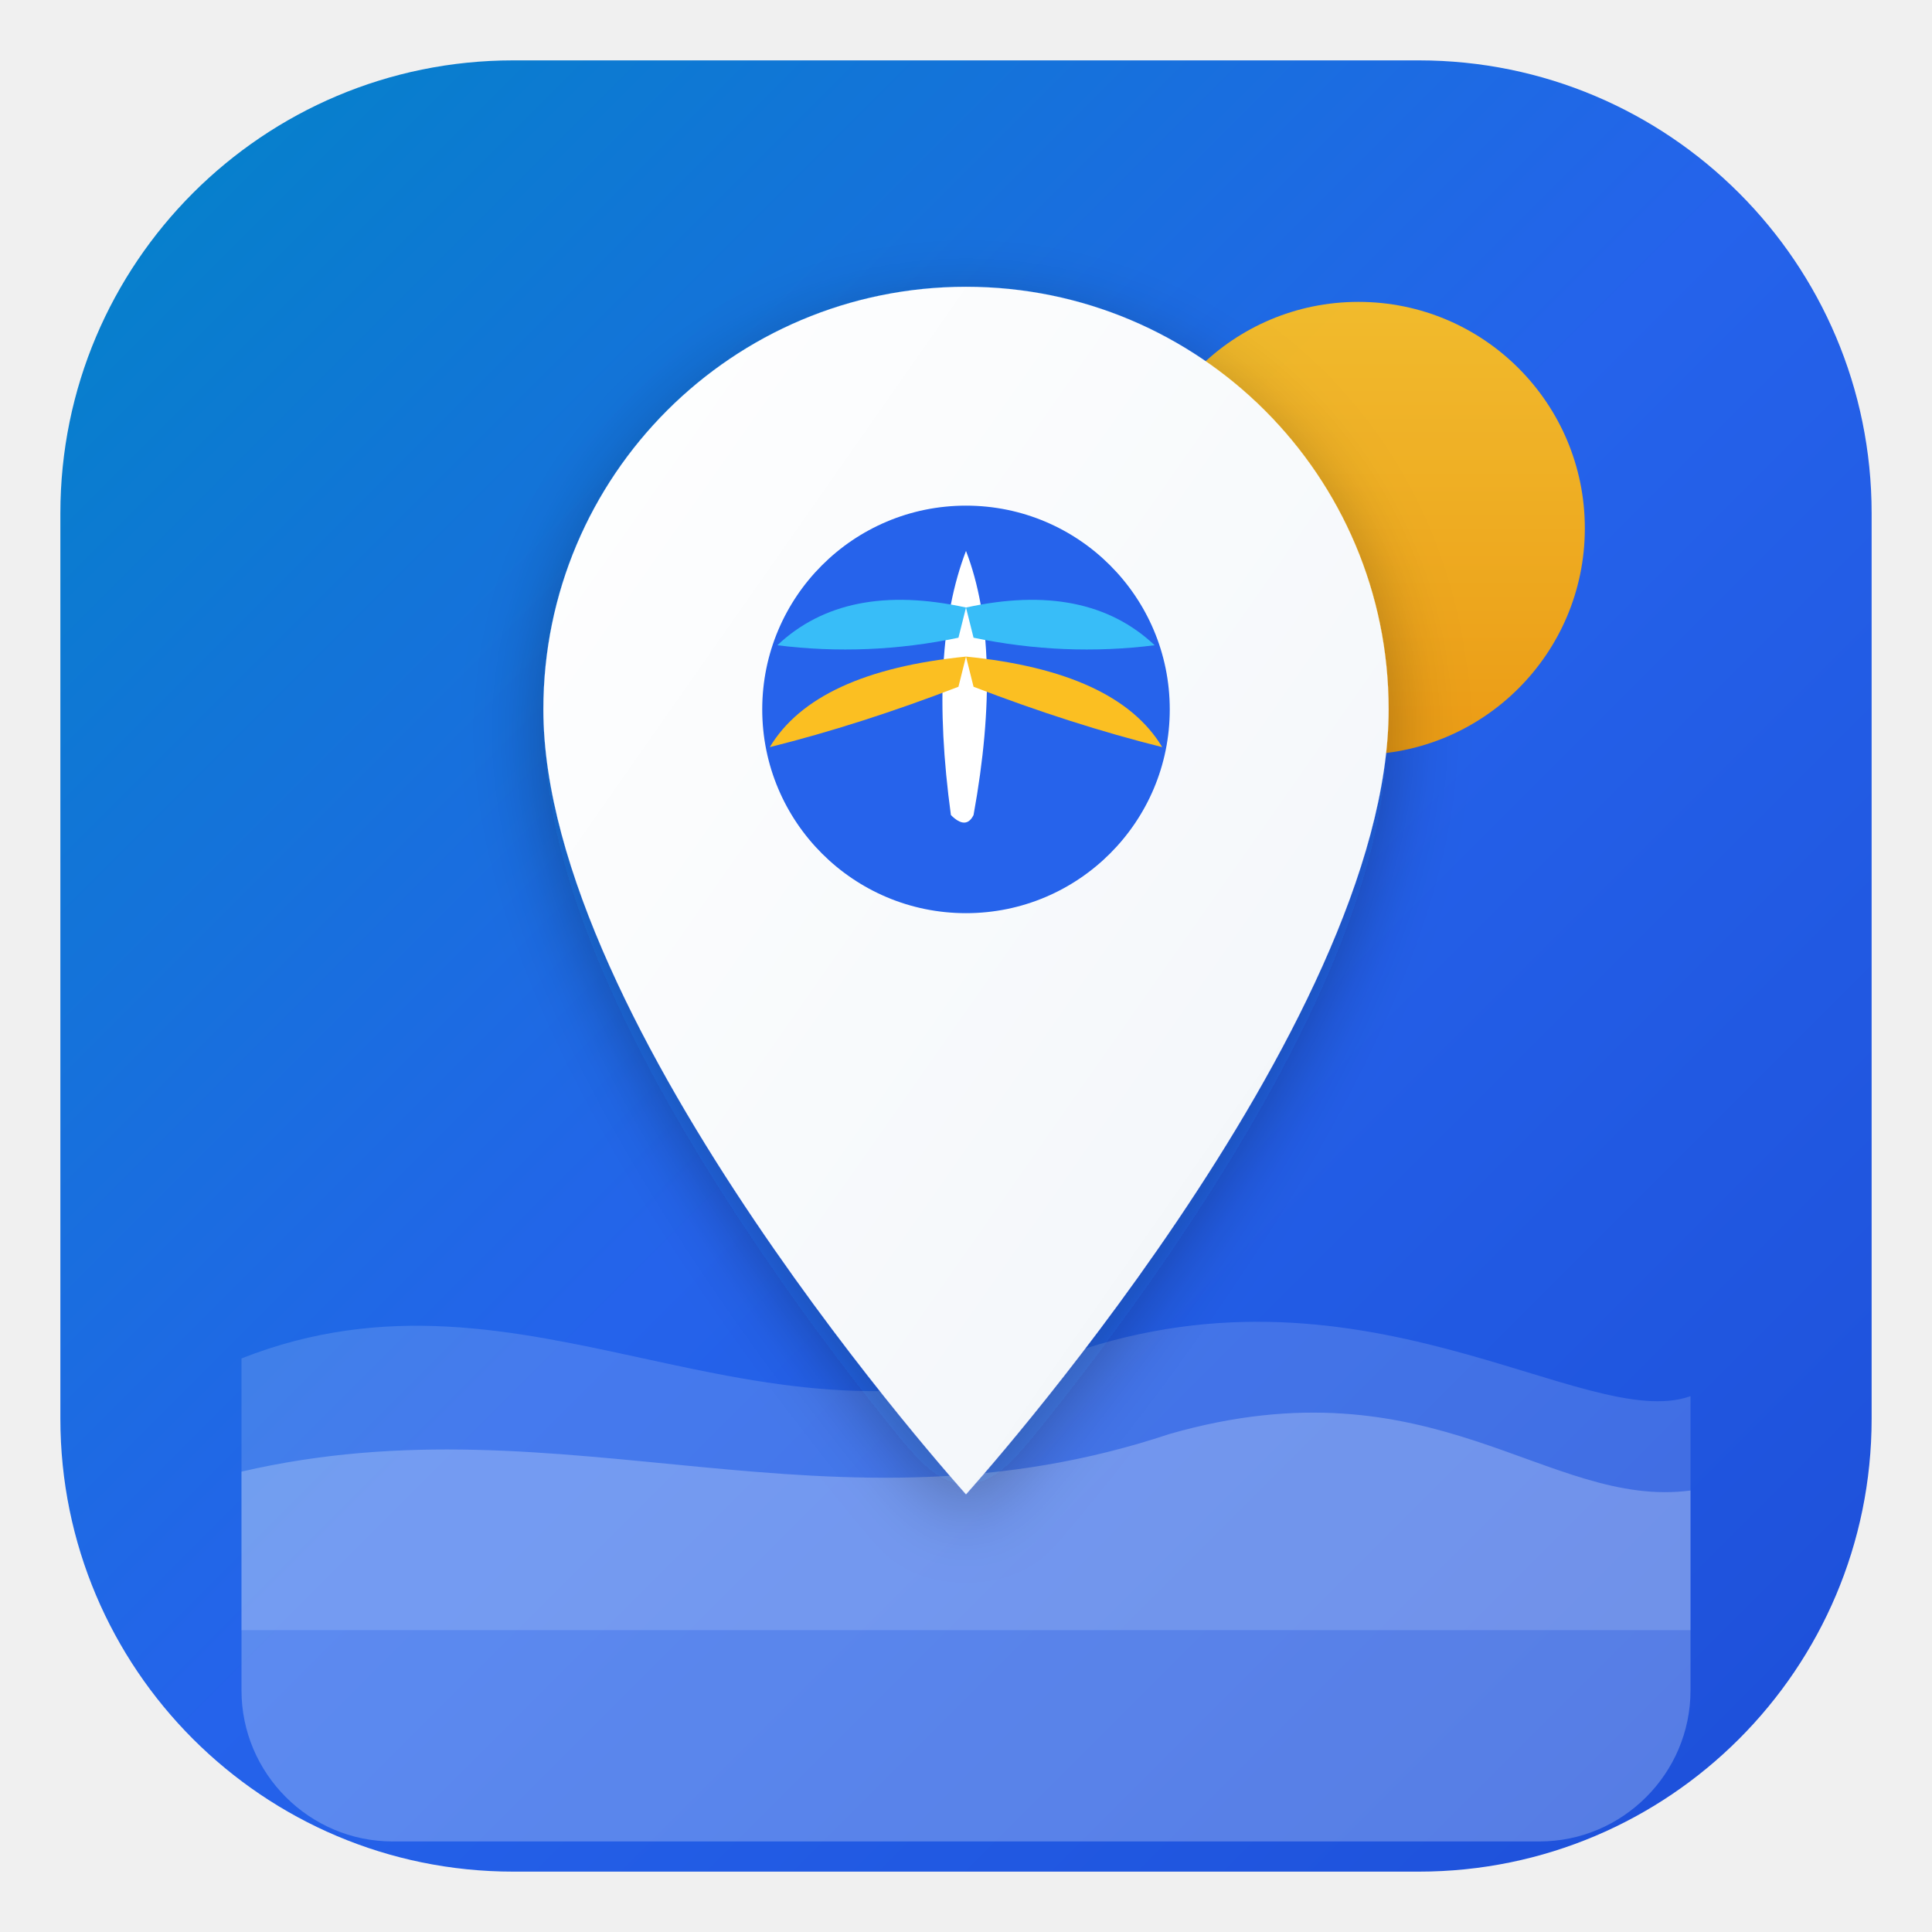
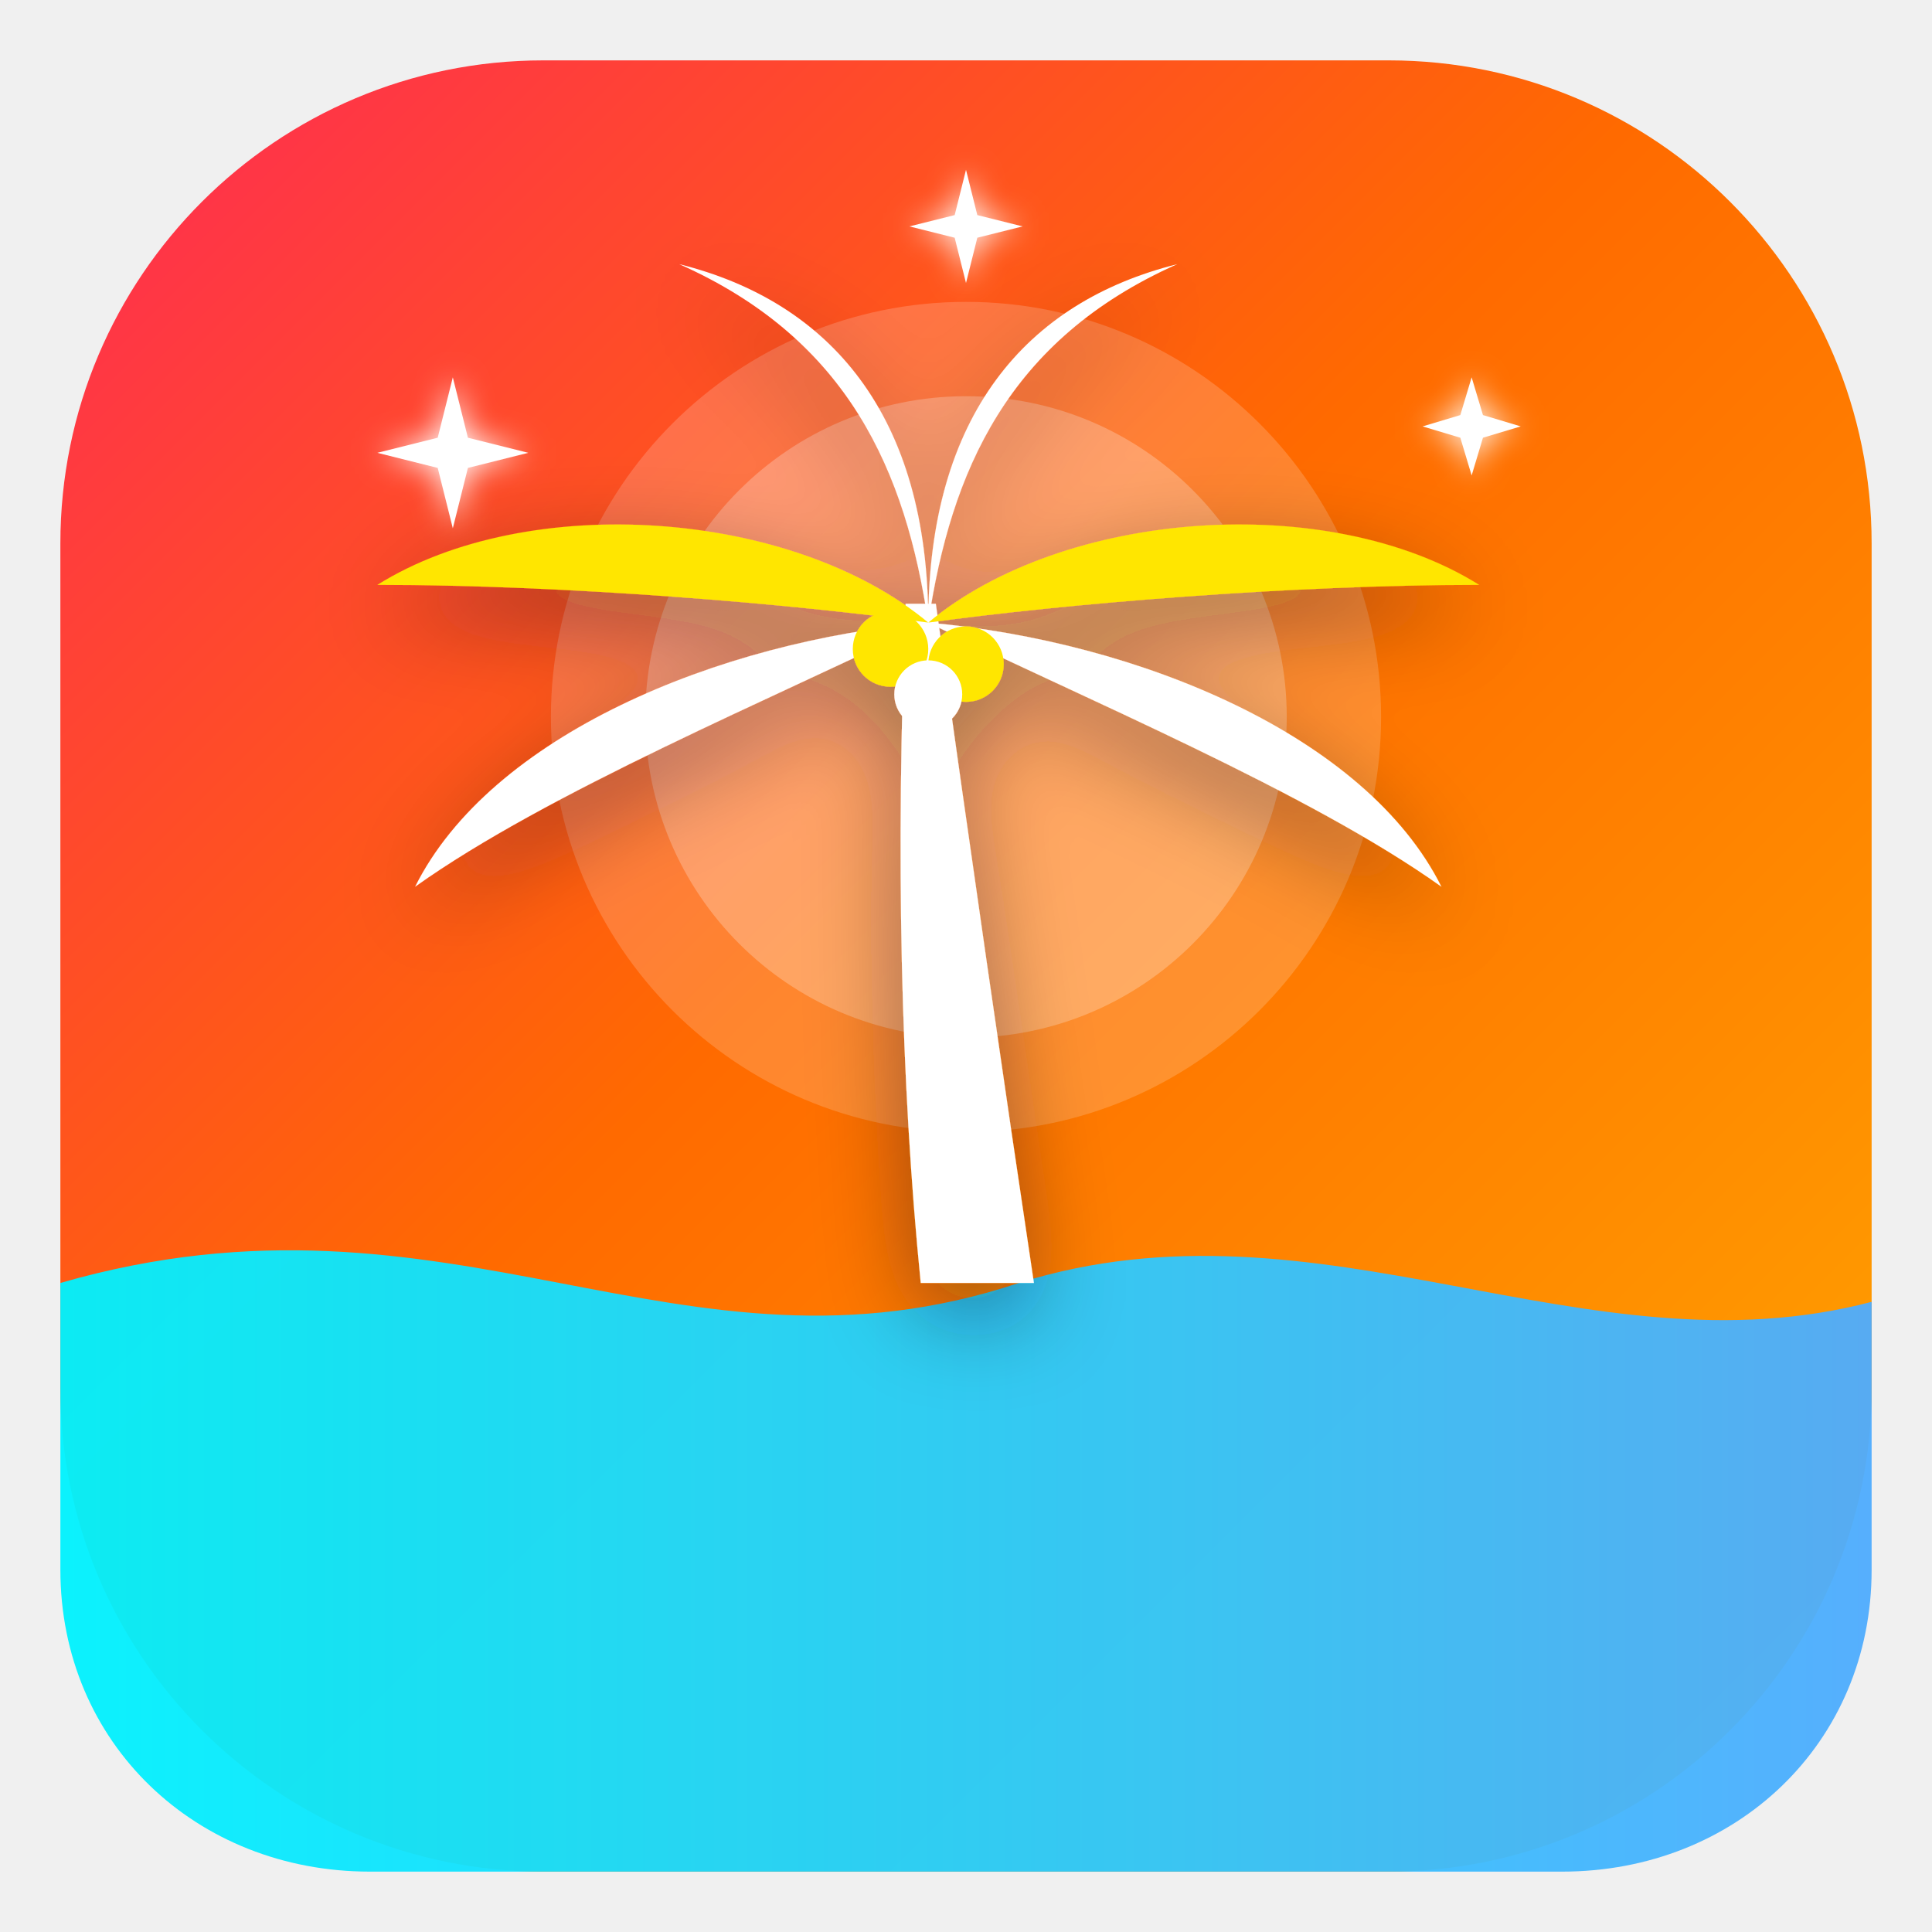
<svg xmlns="http://www.w3.org/2000/svg" viewBox="0 0 512 512" width="512" height="512">
  <defs>
-     <linearGradient id="bgGrad" x1="0%" y1="0%" x2="100%" y2="100%">
-       <stop offset="0%" stop-color="#0284c7" />
-       <stop offset="50%" stop-color="#2563eb" />
-       <stop offset="100%" stop-color="#1d4ed8" />
+     <linearGradient id="mainGrad" x1="0%" y1="0%" x2="100%" y2="100%">
+       <stop offset="0%" stop-color="#FF2A55" />
+       <stop offset="45%" stop-color="#FF6A00" />
+       <stop offset="100%" stop-color="#FFAA00" />
    </linearGradient>
-     <linearGradient id="sunGrad" x1="0%" y1="0%" x2="0%" y2="100%">
-       <stop offset="0%" stop-color="#fbbf24" />
-       <stop offset="100%" stop-color="#f59e0b" />
+     <linearGradient id="waveGrad" x1="0%" y1="0%" x2="100%" y2="0%">
+       <stop offset="0%" stop-color="#00F2FE" />
+       <stop offset="100%" stop-color="#4FACFE" />
    </linearGradient>
-     <linearGradient id="pinGrad" x1="0%" y1="0%" x2="100%" y2="100%">
-       <stop offset="0%" stop-color="#ffffff" />
-       <stop offset="100%" stop-color="#f1f5f9" />
-     </linearGradient>
-     <filter id="shadow" x="-20%" y="-20%" width="140%" height="140%">
-       <feDropShadow dx="0" dy="6" stdDeviation="10" flood-color="#0f172a" flood-opacity="0.3" />
+     <filter id="glow" x="-20%" y="-20%" width="140%" height="140%">
+       <feDropShadow dx="0" dy="8" stdDeviation="12" flood-color="#0f172a" flood-opacity="0.4" />
+     </filter>
+     <filter id="starGlow" x="-30%" y="-30%" width="160%" height="160%">
+       <feGaussianBlur stdDeviation="4" result="blur" />
+       <feComposite in="SourceGraphic" in2="blur" operator="over" />
    </filter>
  </defs>
-   <rect x="16" y="16" width="480" height="480" rx="120" fill="url(#bgGrad)" />
-   <circle cx="360" cy="140" r="60" fill="url(#sunGrad)" opacity="0.95" />
-   <path d="M 64 360 C 140 330, 200 390, 280 360 C 360 330, 420 380, 448 370 L 448 432 L 64 432 Z" fill="#ffffff" opacity="0.15" />
-   <path d="M 64 390 C 150 370, 220 410, 310 380 C 380 360, 410 400, 448 395 L 448 448 C 448 470, 430 488, 408 488 L 104 488 C 82 488, 64 470, 64 448 Z" fill="#ffffff" opacity="0.25" />
-   <g filter="url(#shadow)" transform="translate(144, 76)">
-     <path d="M 112 0 C 50.1 0 0 50.1 0 112 C 0 196 112 320 112 320 C 112 320 224 196 224 112 C 224 50.1 173.9 0 112 0 Z" fill="url(#pinGrad)" />
-     <circle cx="112" cy="112" r="54" fill="#2563eb" />
-     <path d="M 112 70 Q 122 96 114 140 Q 112 144 108 140 Q 102 96 112 70 Z" fill="#ffffff" />
-     <path d="M 112 85 Q 80 78 62 95 Q 86 98 110 93 Z" fill="#38bdf8" />
-     <path d="M 112 85 Q 144 78 162 95 Q 138 98 114 93 Z" fill="#38bdf8" />
-     <path d="M 112 98 Q 72 102 60 122 Q 84 116 110 106 Z" fill="#fbbf24" />
-     <path d="M 112 98 Q 152 102 164 122 Q 140 116 114 106 Z" fill="#fbbf24" />
+   <rect x="16" y="16" width="480" height="480" rx="128" fill="url(#mainGrad)" />
+   <circle cx="256" cy="190" r="110" fill="#FFFFFF" opacity="0.18" />
+   <circle cx="256" cy="190" r="85" fill="#FFFFFF" opacity="0.25" />
+   <path d="M 16 340 C 120 310, 180 370, 270 340 C 350 315, 420 365, 496 345 L 496 416 C 496 462, 460 496, 414 496 L 98 496 C 52 496, 16 462, 16 416 Z" fill="url(#waveGrad)" opacity="0.95" />
+   <g filter="url(#glow)">
+     <path d="M 248 160 Q 262 260 274 340 L 244 340 Q 236 260 240 160 Z" fill="#FFFFFF" />
+     <path d="M 246 165 C 246 110, 220 80, 180 70 C 225 90, 240 125, 246 165 Z" fill="#FFFFFF" />
+     <path d="M 246 165 C 246 110, 272 80, 312 70 C 267 90, 252 125, 246 165 Z" fill="#FFFFFF" />
+     <path d="M 246 165 C 210 135, 140 130, 100 155 C 150 155, 210 160, 246 165 Z" fill="#FFE600" />
+     <path d="M 246 165 C 282 135, 352 130, 392 155 C 342 155, 282 160, 246 165 Z" fill="#FFE600" />
+     <path d="M 246 165 C 190 170, 130 195, 110 235 C 145 210, 205 185, 246 165 Z" fill="#FFFFFF" />
+     <path d="M 246 165 C 302 170, 362 195, 382 235 C 347 210, 287 185, 246 165 Z" fill="#FFFFFF" />
+     <circle cx="236" cy="172" r="10" fill="#FFE600" />
+     <circle cx="256" cy="176" r="10" fill="#FFE600" />
+     <circle cx="246" cy="184" r="9" fill="#FFFFFF" />
+   </g>
+   <g filter="url(#starGlow)" fill="#FFFFFF">
+     <path d="M 120 100 L 124 116 L 140 120 L 124 124 L 120 140 L 116 124 L 100 120 L 116 116 Z" />
+     <path d="M 390 100 L 393 110 L 403 113 L 393 116 L 390 126 L 387 116 L 377 113 L 387 110 Z" />
+     <path d="M 256 45 L 259 57 L 271 60 L 259 63 L 256 75 L 253 63 L 241 60 L 253 57 Z" />
  </g>
</svg>
